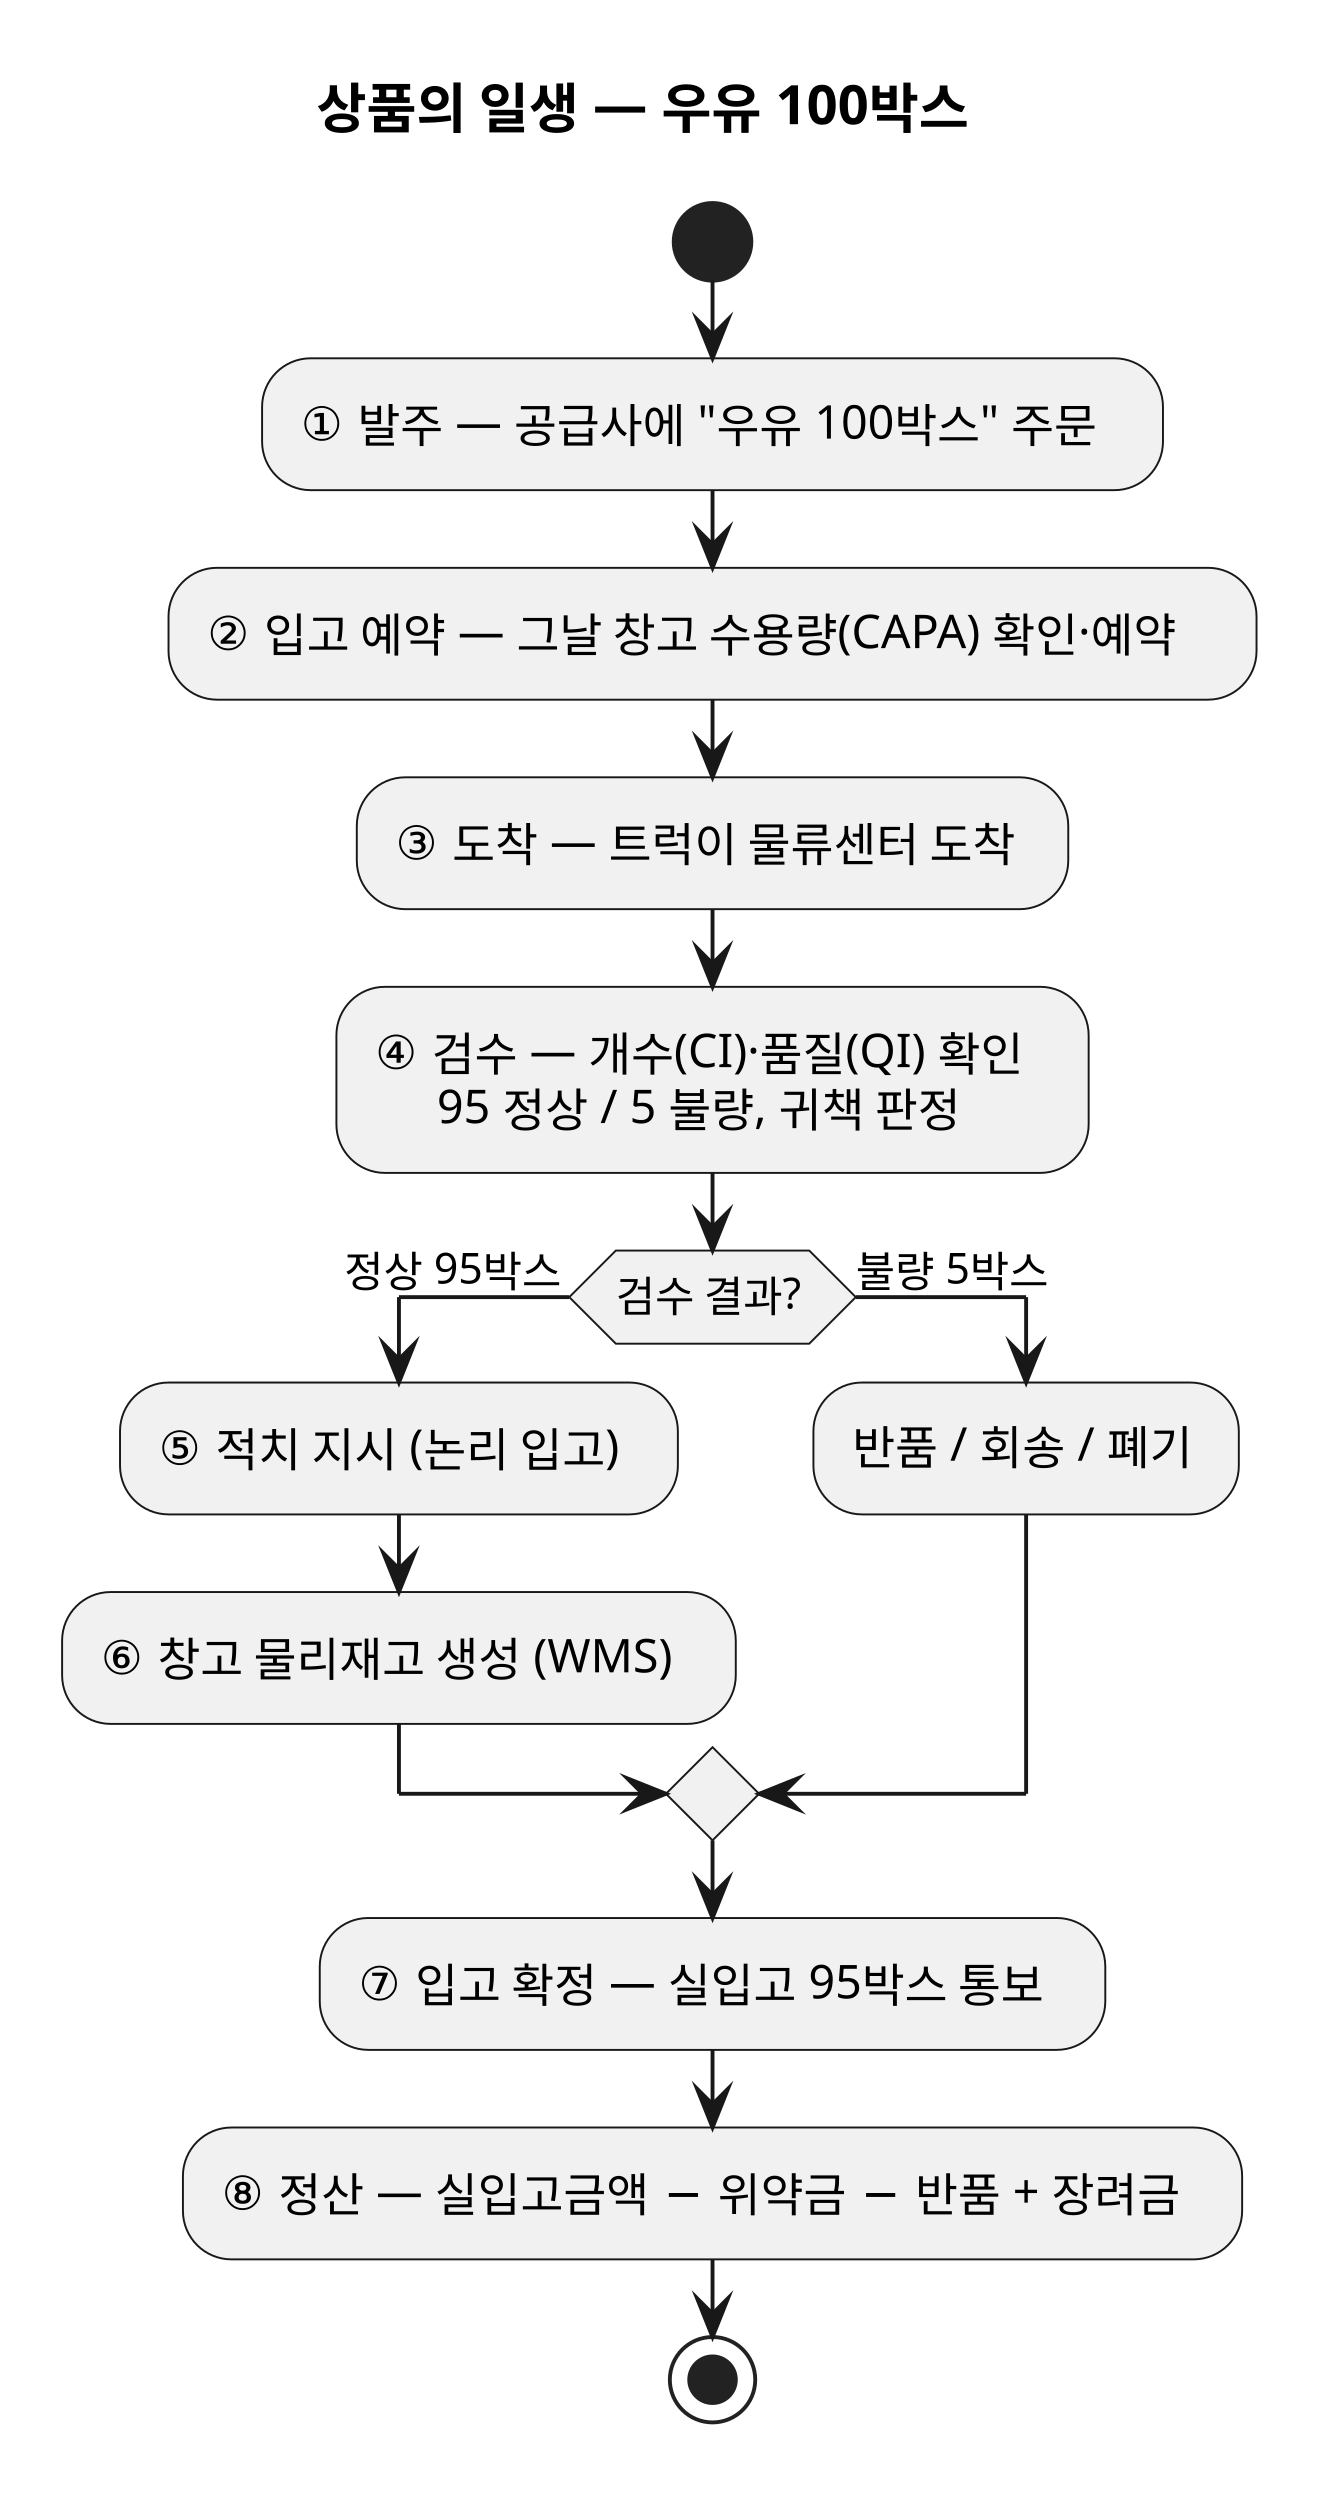
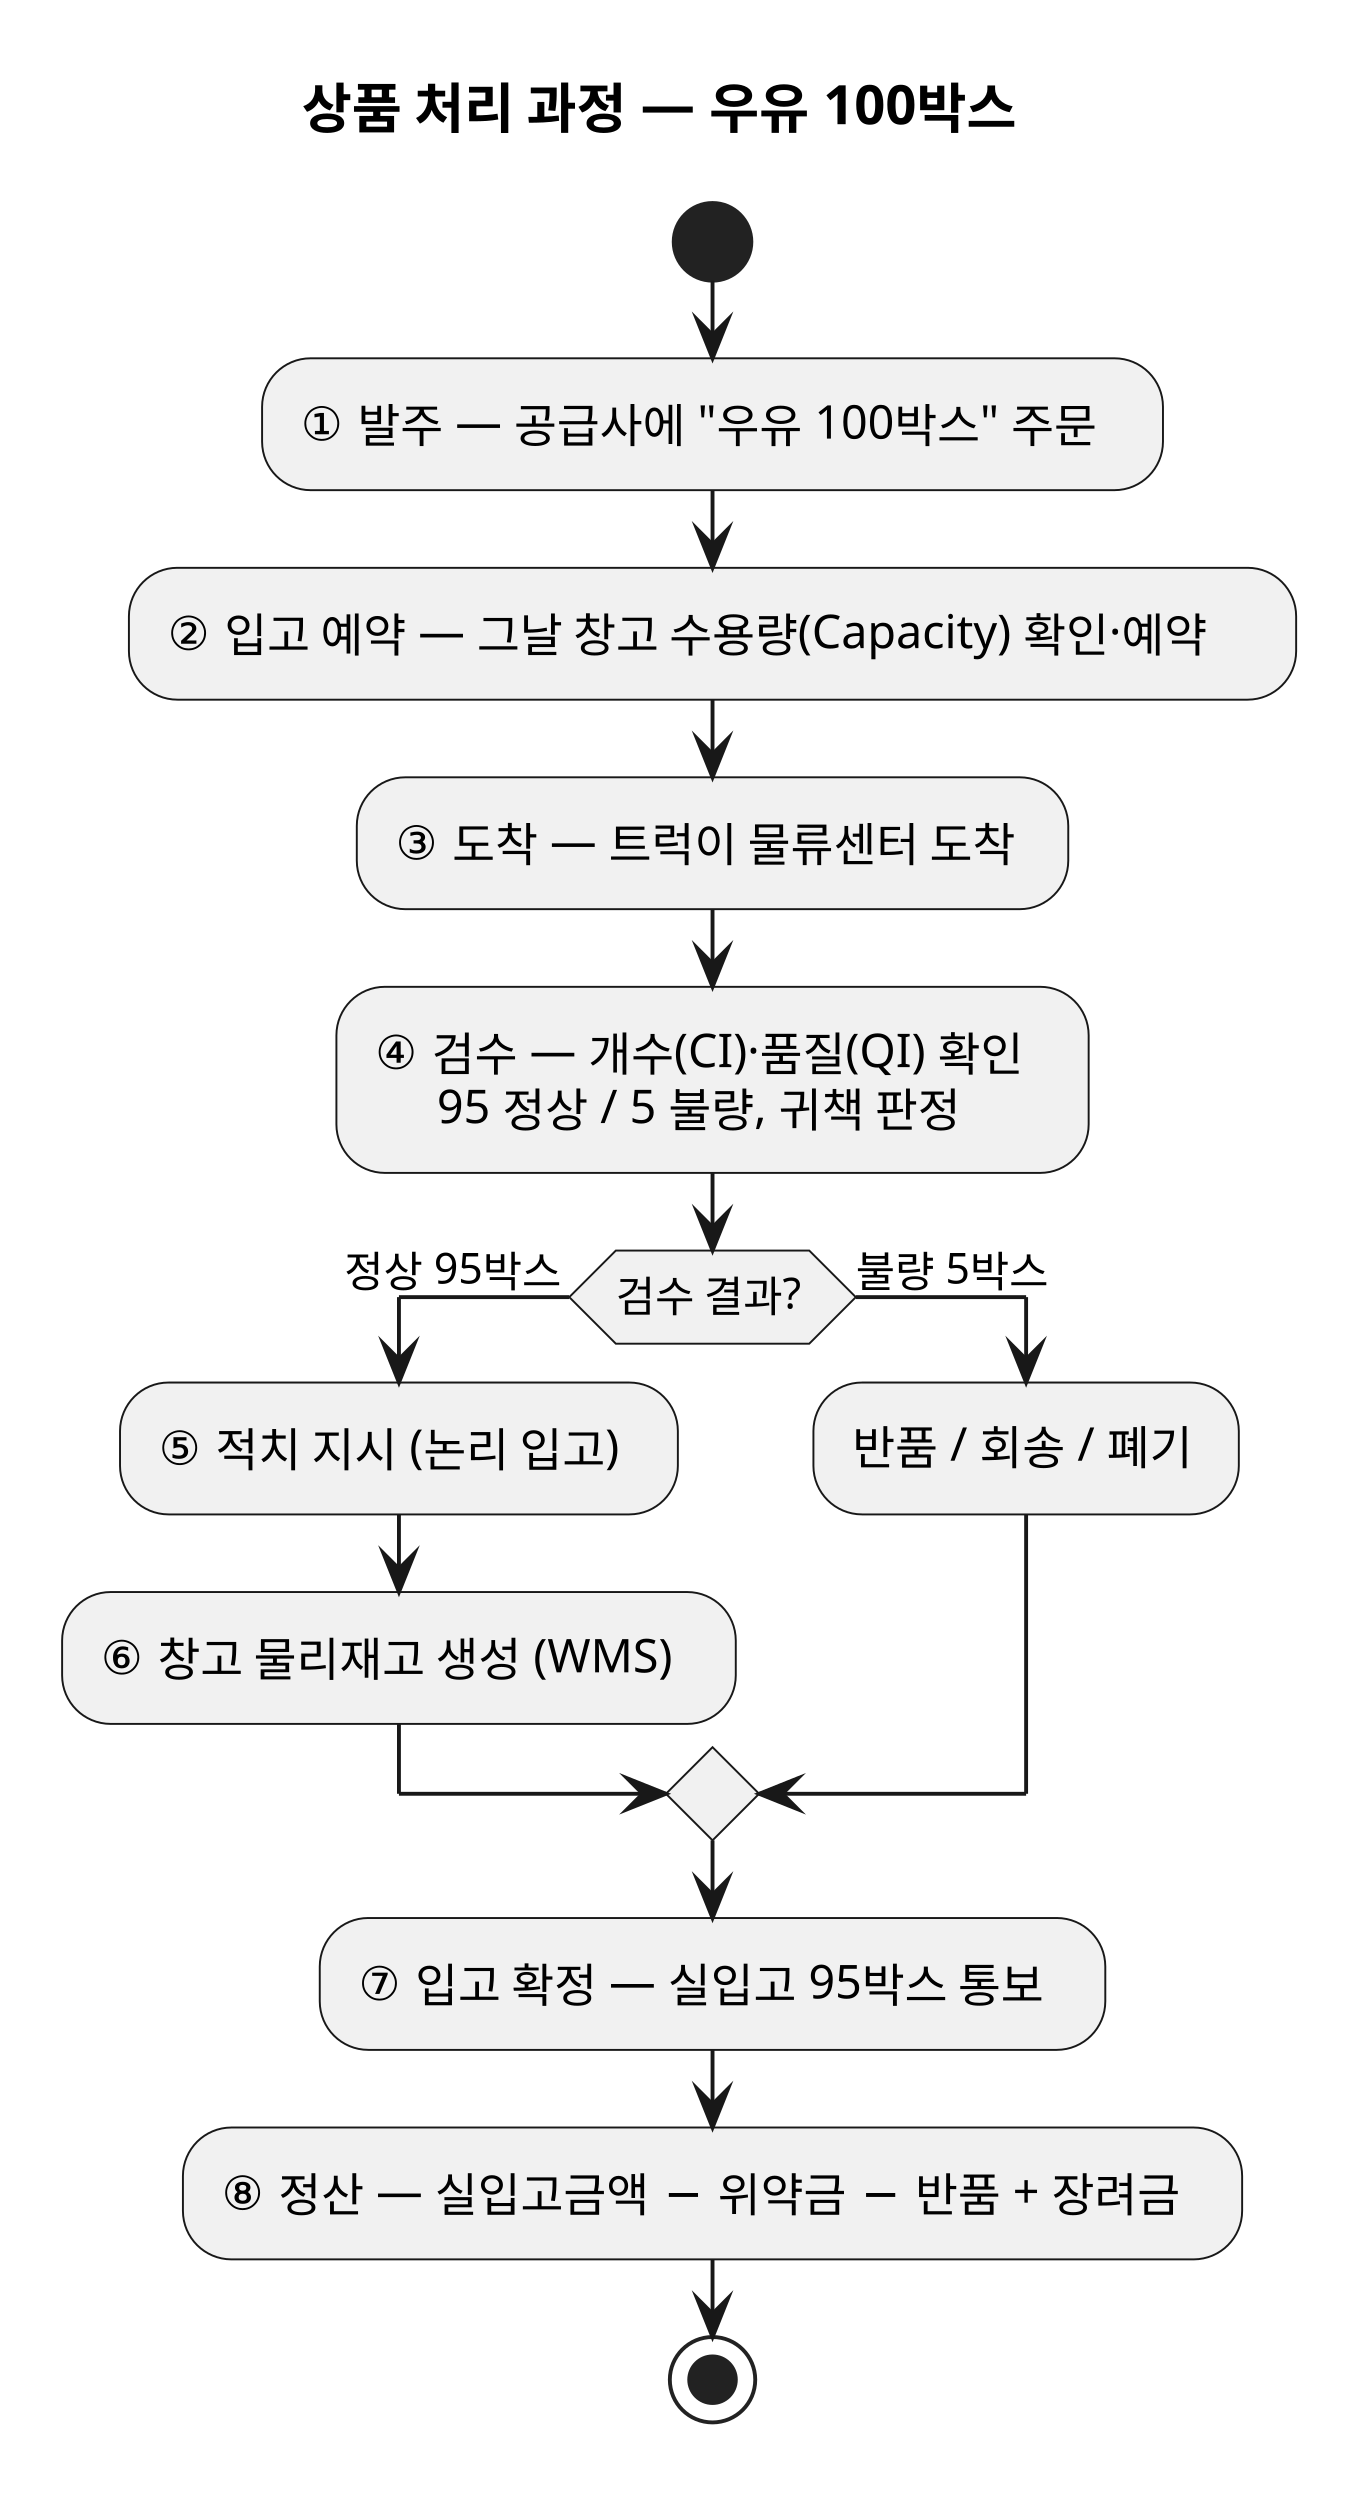
- <svg xmlns="http://www.w3.org/2000/svg" contentStyleType="text/css" data-diagram-type="ACTIVITY" height="644px" preserveAspectRatio="none" style="width:343px;height:644px;background:#FFFFFF;" version="1.1" viewBox="0 0 343 644" width="343px" zoomAndPan="magnify">
+ <svg xmlns="http://www.w3.org/2000/svg" contentStyleType="text/css" data-diagram-type="ACTIVITY" height="644px" preserveAspectRatio="none" style="width:353px;height:644px;background:#FFFFFF;" version="1.1" viewBox="0 0 353 644" width="353px" zoomAndPan="magnify">
  <defs />
  <g>
    <g class="title" data-source-line="2">
-       <text fill="#000000" font-family="sans-serif" font-size="14" font-weight="700" lengthAdjust="spacing" textLength="178.639" x="81.522" y="32.995">상품의 일생 — 우유 100박스</text>
+       <text fill="#000000" font-family="sans-serif" font-size="14" font-weight="700" lengthAdjust="spacing" textLength="196.393" x="77.747" y="32.995">상품 처리 과정 — 우유 100박스</text>
    </g>
    <ellipse cx="183.548" cy="62.297" fill="#222222" rx="10" ry="10" style="stroke:#222222;stroke-width:1;" />
    <rect fill="#F1F1F1" height="33.969" rx="12.5" ry="12.5" style="stroke:#181818;stroke-width:0.5;" width="232.069" x="67.513" y="92.297" />
    <text fill="#000000" font-family="sans-serif" font-size="12" lengthAdjust="spacing" textLength="212.069" x="77.513" y="113.436">① 발주 — 공급사에 "우유 100박스" 주문</text>
-     <rect fill="#F1F1F1" height="33.969" rx="12.5" ry="12.5" style="stroke:#181818;stroke-width:0.5;" width="280.271" x="43.412" y="146.266" />
-     <text fill="#000000" font-family="sans-serif" font-size="12" lengthAdjust="spacing" textLength="260.271" x="53.412" y="167.404">② 입고 예약 — 그날 창고 수용량(CAPA) 확인·예약</text>
+     <rect fill="#F1F1F1" height="33.969" rx="12.5" ry="12.5" style="stroke:#181818;stroke-width:0.5;" width="300.679" x="33.208" y="146.266" />
+     <text fill="#000000" font-family="sans-serif" font-size="12" lengthAdjust="spacing" textLength="280.679" x="43.208" y="167.404">② 입고 예약 — 그날 창고 수용량(Capacity) 확인·예약</text>
    <rect fill="#F1F1F1" height="33.969" rx="12.5" ry="12.5" style="stroke:#181818;stroke-width:0.5;" width="183.271" x="91.912" y="200.234" />
    <text fill="#000000" font-family="sans-serif" font-size="12" lengthAdjust="spacing" textLength="163.271" x="101.912" y="221.373">③ 도착 — 트럭이 물류센터 도착</text>
    <rect fill="#F1F1F1" height="47.938" rx="12.5" ry="12.5" style="stroke:#181818;stroke-width:0.5;" width="193.78" x="86.658" y="254.203" />
    <text fill="#000000" font-family="sans-serif" font-size="12" lengthAdjust="spacing" textLength="173.78" x="96.658" y="275.342">④ 검수 — 개수(CI)·품질(QI) 확인</text>
    <text fill="#000000" font-family="sans-serif" font-size="12" lengthAdjust="spacing" textLength="141.969" x="112.563" y="289.31">95 정상 / 5 불량, 귀책 판정</text>
    <polygon fill="#F1F1F1" points="158.64,322.141,208.455,322.141,220.455,334.141,208.455,346.141,158.64,346.141,146.64,334.141,158.64,322.141" style="stroke:#181818;stroke-width:0.5;stroke-linejoin:miter;stroke-miterlimit:10;" />
    <text fill="#000000" font-family="sans-serif" font-size="11" lengthAdjust="spacing" textLength="49.815" x="158.64" y="337.949">검수 결과?</text>
    <text fill="#000000" font-family="sans-serif" font-size="11" lengthAdjust="spacing" textLength="57.973" x="88.667" y="331.546">정상 95박스</text>
    <text fill="#000000" font-family="sans-serif" font-size="11" lengthAdjust="spacing" textLength="50.975" x="220.455" y="331.546">불량 5박스</text>
    <rect fill="#F1F1F1" height="33.969" rx="12.5" ry="12.5" style="stroke:#181818;stroke-width:0.5;" width="143.7" x="30.918" y="356.141" />
    <text fill="#000000" font-family="sans-serif" font-size="12" lengthAdjust="spacing" textLength="123.7" x="40.918" y="377.279">⑤ 적치 지시 (논리 입고)</text>
    <rect fill="#F1F1F1" height="33.969" rx="12.5" ry="12.5" style="stroke:#181818;stroke-width:0.5;" width="173.536" x="16" y="410.109" />
    <text fill="#000000" font-family="sans-serif" font-size="12" lengthAdjust="spacing" textLength="153.536" x="26" y="431.248">⑥ 창고 물리재고 생성 (WMS)</text>
    <rect fill="#F1F1F1" height="33.969" rx="12.5" ry="12.5" style="stroke:#181818;stroke-width:0.5;" width="109.584" x="209.536" y="356.141" />
    <text fill="#000000" font-family="sans-serif" font-size="12" lengthAdjust="spacing" textLength="89.584" x="219.536" y="377.279">반품 / 회송 / 폐기</text>
    <polygon fill="#F1F1F1" points="183.548,450.078,195.548,462.078,183.548,474.078,171.548,462.078,183.548,450.078" style="stroke:#181818;stroke-width:0.5;stroke-linejoin:miter;stroke-miterlimit:10;" />
    <rect fill="#F1F1F1" height="33.969" rx="12.5" ry="12.5" style="stroke:#181818;stroke-width:0.5;" width="202.355" x="82.37" y="494.078" />
    <text fill="#000000" font-family="sans-serif" font-size="12" lengthAdjust="spacing" textLength="182.355" x="92.37" y="515.217">⑦ 입고 확정 — 실입고 95박스 통보</text>
    <rect fill="#F1F1F1" height="33.969" rx="12.5" ry="12.5" style="stroke:#181818;stroke-width:0.5;" width="272.853" x="47.121" y="548.047" />
    <text fill="#000000" font-family="sans-serif" font-size="12" lengthAdjust="spacing" textLength="252.853" x="57.121" y="569.186">⑧ 정산 — 실입고금액 − 위약금 − 반품 + 장려금</text>
    <ellipse cx="183.548" cy="613.016" fill="none" rx="11" ry="11" style="stroke:#222222;stroke-width:1;" />
    <ellipse cx="183.548" cy="613.016" fill="#222222" rx="6" ry="6" style="stroke:#222222;stroke-width:1;" />
    <line style="stroke:#181818;stroke-width:1;" x1="183.548" x2="183.548" y1="72.297" y2="92.297" />
    <polygon fill="#181818" points="179.548,82.297,183.548,92.297,187.548,82.297,183.548,86.297" style="stroke:#181818;stroke-width:1;stroke-linejoin:miter;stroke-miterlimit:10;" />
    <line style="stroke:#181818;stroke-width:1;" x1="183.548" x2="183.548" y1="126.266" y2="146.266" />
    <polygon fill="#181818" points="179.548,136.266,183.548,146.266,187.548,136.266,183.548,140.266" style="stroke:#181818;stroke-width:1;stroke-linejoin:miter;stroke-miterlimit:10;" />
    <line style="stroke:#181818;stroke-width:1;" x1="183.548" x2="183.548" y1="180.234" y2="200.234" />
    <polygon fill="#181818" points="179.548,190.234,183.548,200.234,187.548,190.234,183.548,194.234" style="stroke:#181818;stroke-width:1;stroke-linejoin:miter;stroke-miterlimit:10;" />
    <line style="stroke:#181818;stroke-width:1;" x1="183.548" x2="183.548" y1="234.203" y2="254.203" />
    <polygon fill="#181818" points="179.548,244.203,183.548,254.203,187.548,244.203,183.548,248.203" style="stroke:#181818;stroke-width:1;stroke-linejoin:miter;stroke-miterlimit:10;" />
    <line style="stroke:#181818;stroke-width:1;" x1="102.768" x2="102.768" y1="390.109" y2="410.109" />
    <polygon fill="#181818" points="98.768,400.109,102.768,410.109,106.768,400.109,102.768,404.109" style="stroke:#181818;stroke-width:1;stroke-linejoin:miter;stroke-miterlimit:10;" />
    <line style="stroke:#181818;stroke-width:1;" x1="146.64" x2="102.768" y1="334.141" y2="334.141" />
    <line style="stroke:#181818;stroke-width:1;" x1="102.768" x2="102.768" y1="334.141" y2="356.141" />
    <polygon fill="#181818" points="98.768,346.141,102.768,356.141,106.768,346.141,102.768,350.141" style="stroke:#181818;stroke-width:1;stroke-linejoin:miter;stroke-miterlimit:10;" />
    <line style="stroke:#181818;stroke-width:1;" x1="220.455" x2="264.328" y1="334.141" y2="334.141" />
    <line style="stroke:#181818;stroke-width:1;" x1="264.328" x2="264.328" y1="334.141" y2="356.141" />
    <polygon fill="#181818" points="260.328,346.141,264.328,356.141,268.328,346.141,264.328,350.141" style="stroke:#181818;stroke-width:1;stroke-linejoin:miter;stroke-miterlimit:10;" />
    <line style="stroke:#181818;stroke-width:1;" x1="102.768" x2="102.768" y1="444.078" y2="462.078" />
    <line style="stroke:#181818;stroke-width:1;" x1="102.768" x2="171.548" y1="462.078" y2="462.078" />
    <polygon fill="#181818" points="161.548,458.078,171.548,462.078,161.548,466.078,165.548,462.078" style="stroke:#181818;stroke-width:1;stroke-linejoin:miter;stroke-miterlimit:10;" />
    <line style="stroke:#181818;stroke-width:1;" x1="264.328" x2="264.328" y1="390.109" y2="462.078" />
    <line style="stroke:#181818;stroke-width:1;" x1="264.328" x2="195.548" y1="462.078" y2="462.078" />
    <polygon fill="#181818" points="205.548,458.078,195.548,462.078,205.548,466.078,201.548,462.078" style="stroke:#181818;stroke-width:1;stroke-linejoin:miter;stroke-miterlimit:10;" />
    <line style="stroke:#181818;stroke-width:1;" x1="183.548" x2="183.548" y1="302.141" y2="322.141" />
    <polygon fill="#181818" points="179.548,312.141,183.548,322.141,187.548,312.141,183.548,316.141" style="stroke:#181818;stroke-width:1;stroke-linejoin:miter;stroke-miterlimit:10;" />
    <line style="stroke:#181818;stroke-width:1;" x1="183.548" x2="183.548" y1="474.078" y2="494.078" />
    <polygon fill="#181818" points="179.548,484.078,183.548,494.078,187.548,484.078,183.548,488.078" style="stroke:#181818;stroke-width:1;stroke-linejoin:miter;stroke-miterlimit:10;" />
    <line style="stroke:#181818;stroke-width:1;" x1="183.548" x2="183.548" y1="528.047" y2="548.047" />
    <polygon fill="#181818" points="179.548,538.047,183.548,548.047,187.548,538.047,183.548,542.047" style="stroke:#181818;stroke-width:1;stroke-linejoin:miter;stroke-miterlimit:10;" />
    <line style="stroke:#181818;stroke-width:1;" x1="183.548" x2="183.548" y1="582.016" y2="602.016" />
    <polygon fill="#181818" points="179.548,592.016,183.548,602.016,187.548,592.016,183.548,596.016" style="stroke:#181818;stroke-width:1;stroke-linejoin:miter;stroke-miterlimit:10;" />
  </g>
</svg>
